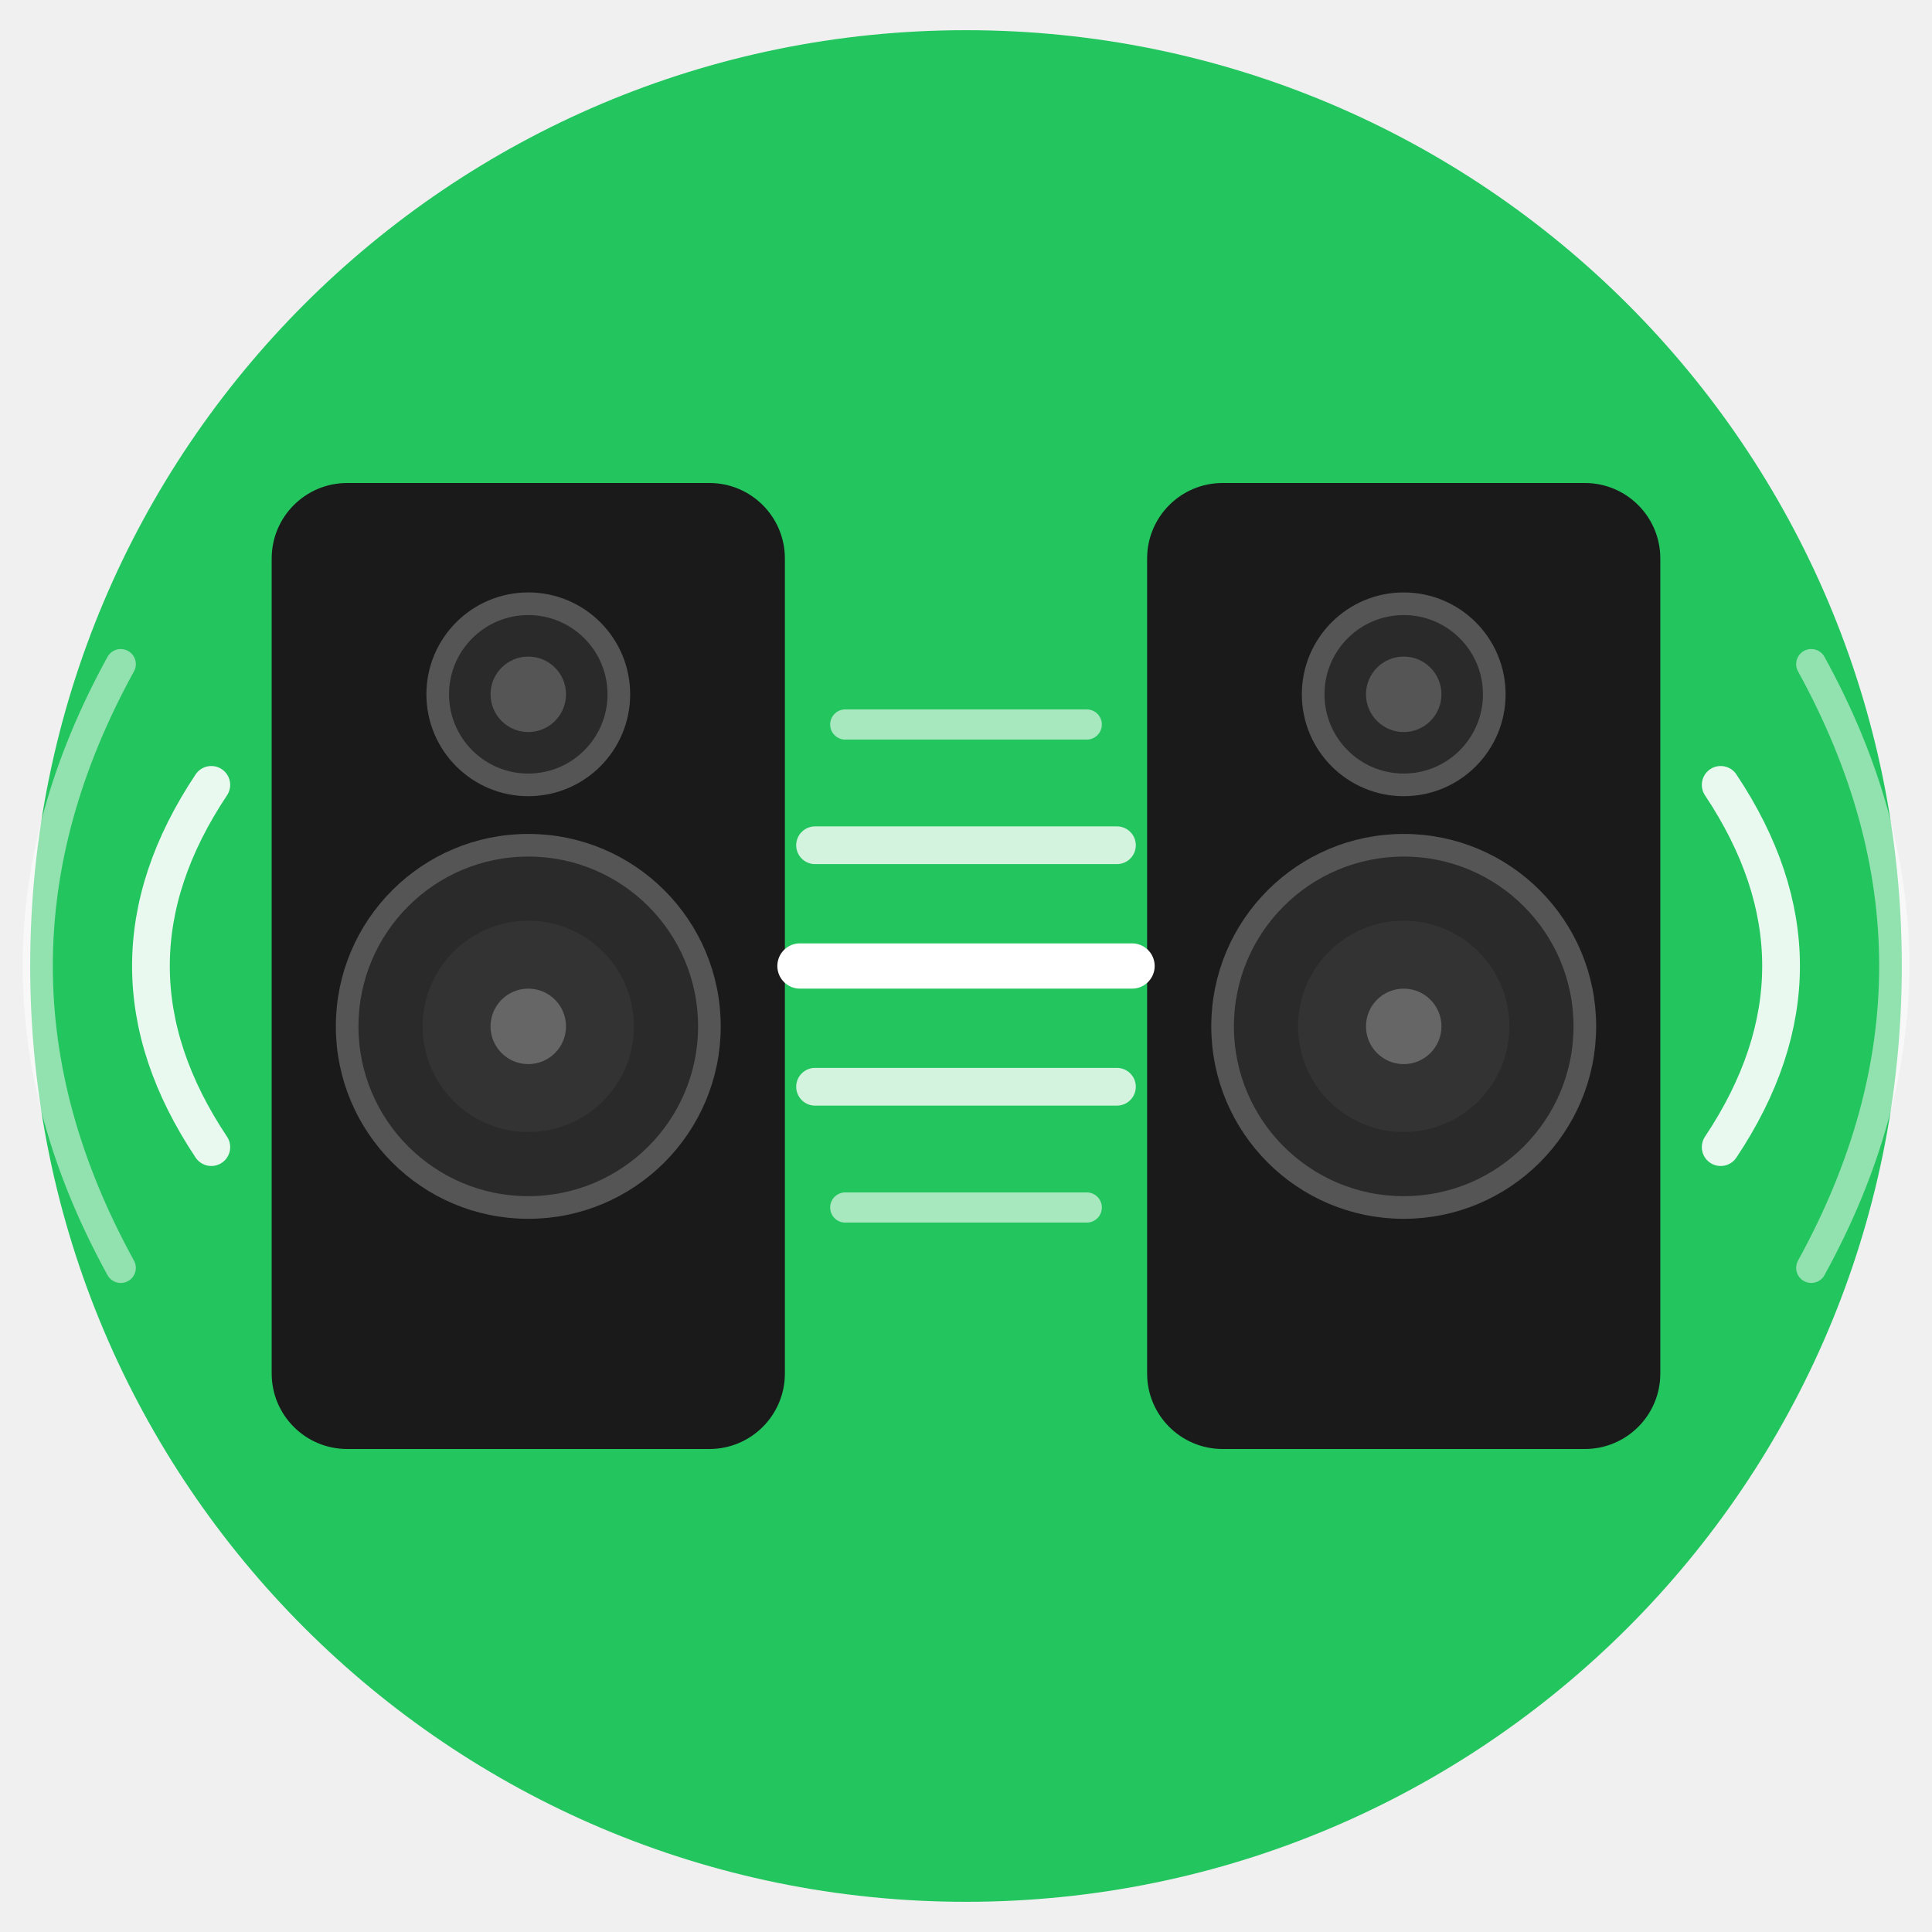
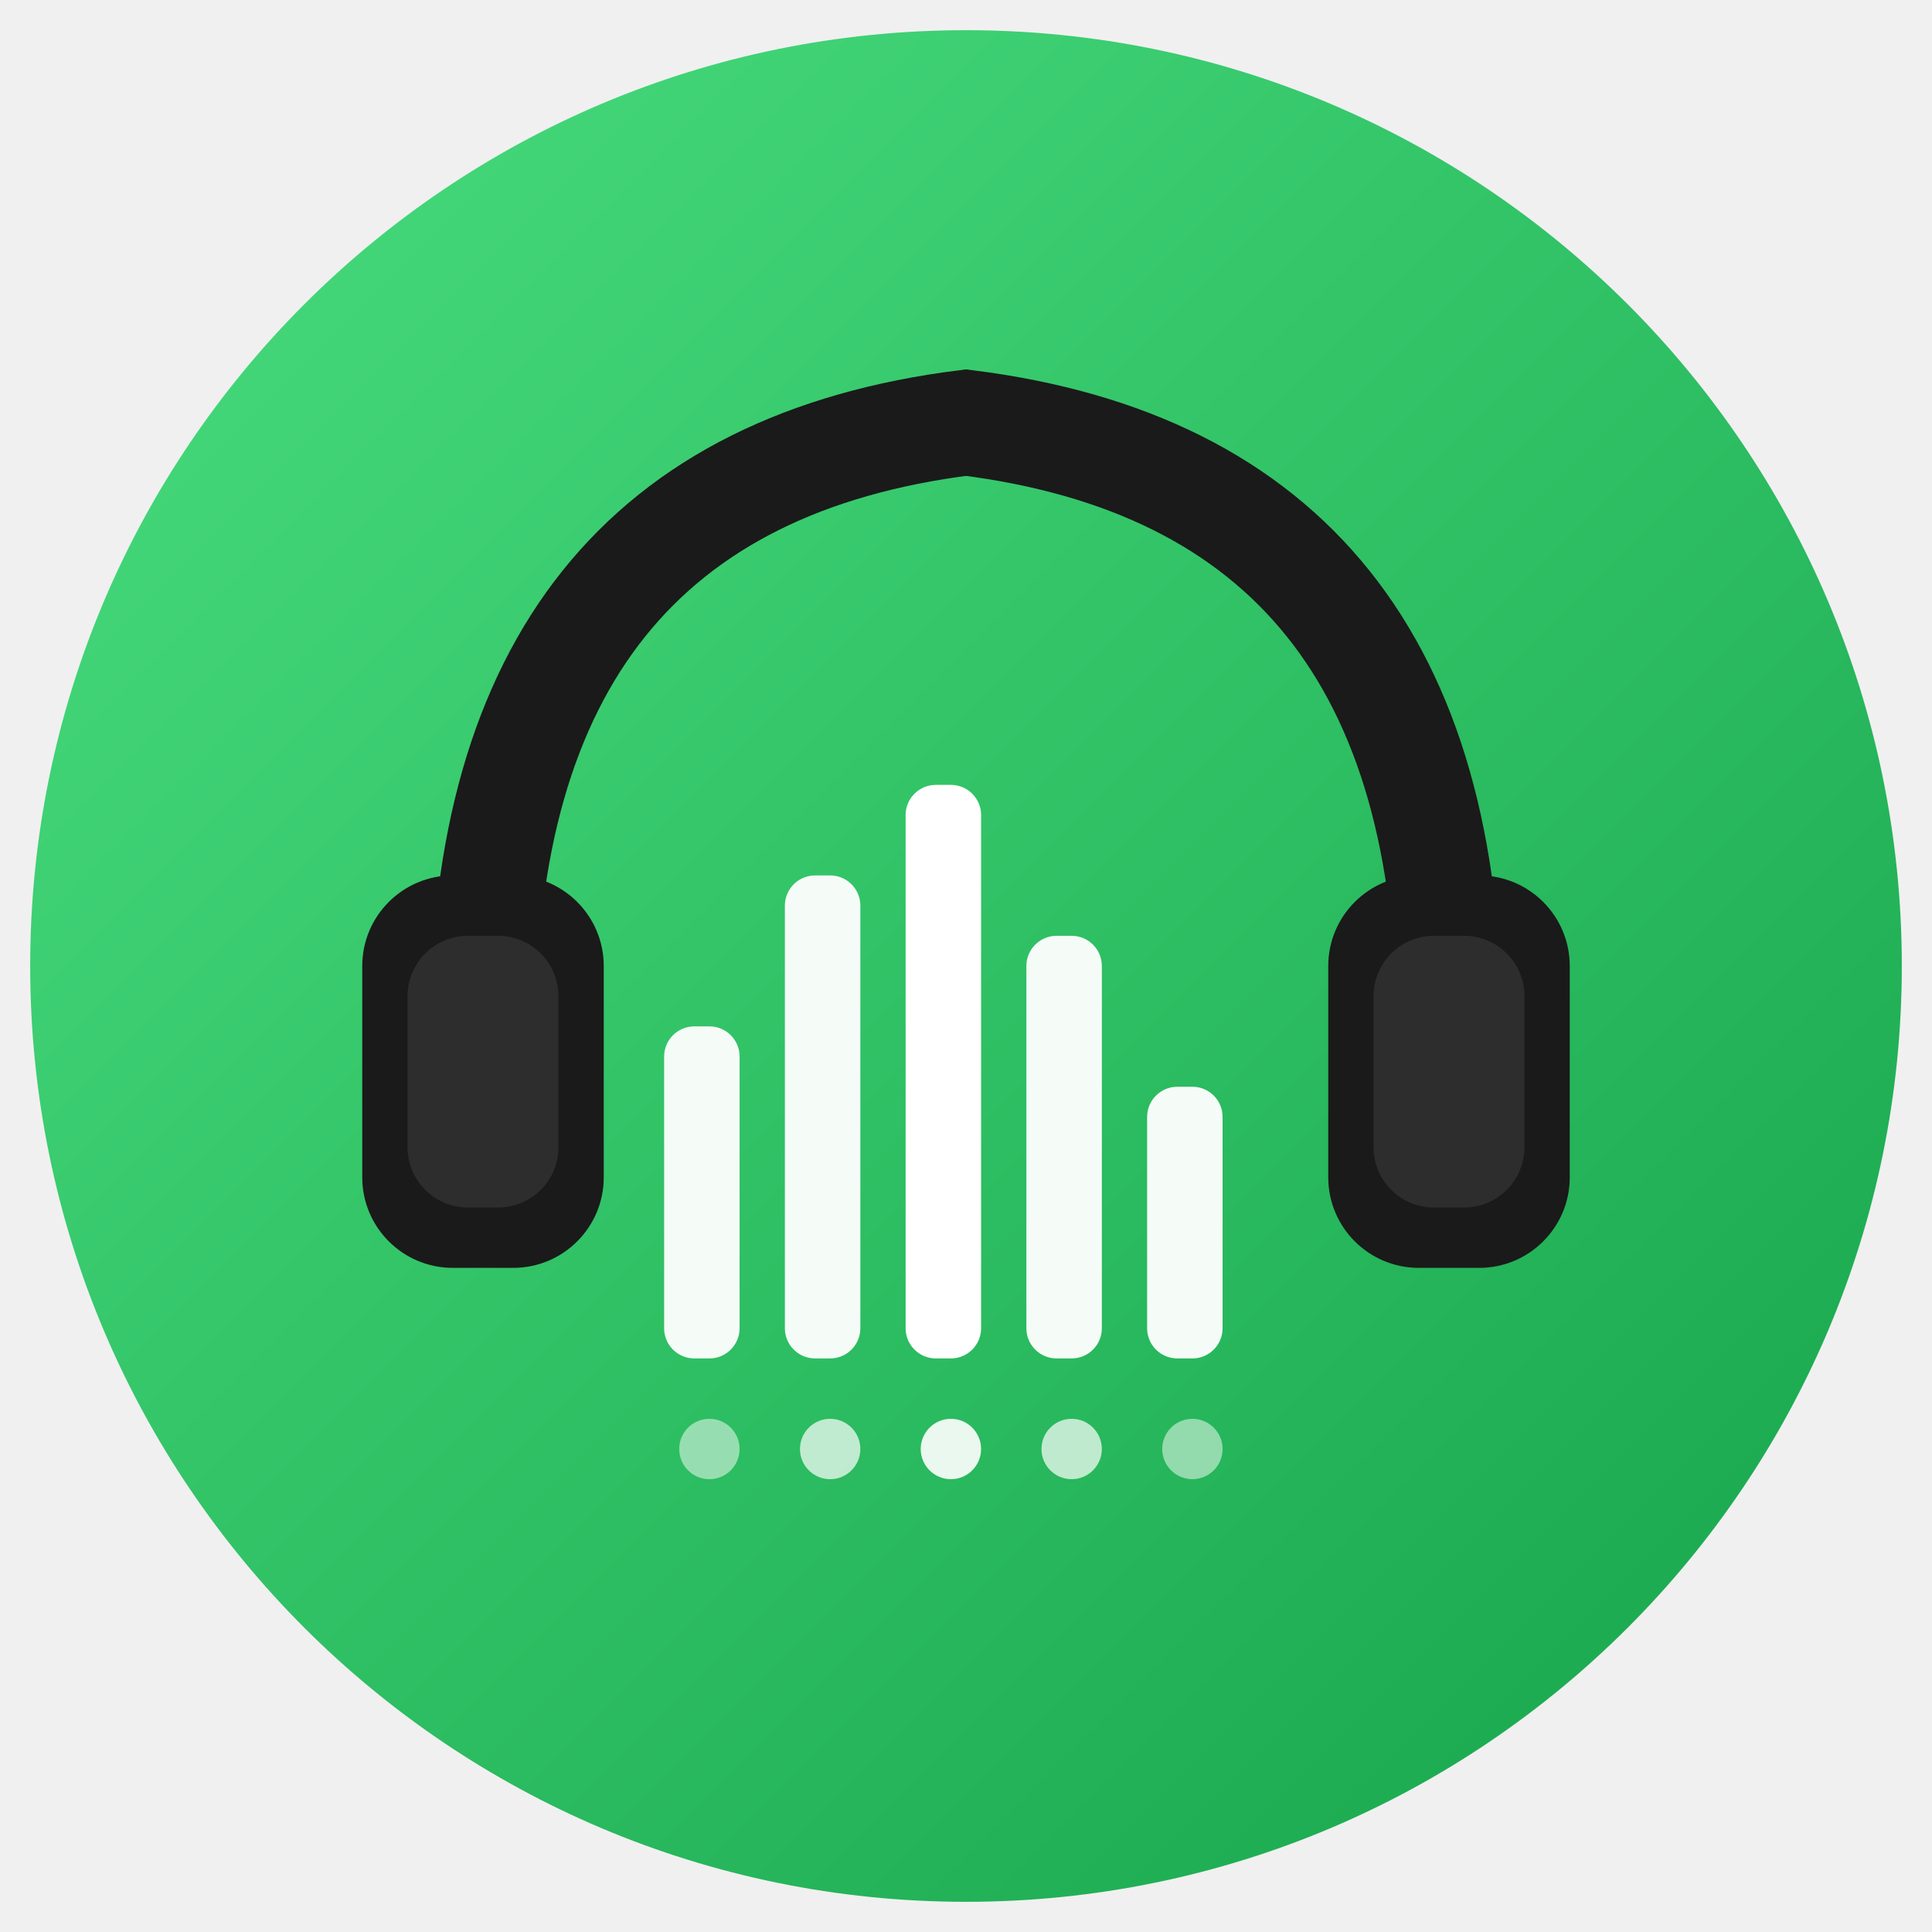
<svg xmlns="http://www.w3.org/2000/svg" viewBox="0 0 128 128">
-   <circle cx="64" cy="64" r="62" fill="#22c55e" />
-   <rect x="18" y="32" width="34" height="64" rx="5" fill="#1a1a1a" />
-   <circle cx="35" cy="68" r="12" fill="#2a2a2a" stroke="#555" stroke-width="1.5" />
-   <circle cx="35" cy="68" r="7" fill="#333" />
-   <circle cx="35" cy="68" r="2.5" fill="#666" />
-   <circle cx="35" cy="46" r="6" fill="#2a2a2a" stroke="#555" stroke-width="1.5" />
-   <circle cx="35" cy="46" r="2.5" fill="#555" />
-   <rect x="76" y="32" width="34" height="64" rx="5" fill="#1a1a1a" />
-   <circle cx="93" cy="68" r="12" fill="#2a2a2a" stroke="#555" stroke-width="1.5" />
-   <circle cx="93" cy="68" r="7" fill="#333" />
-   <circle cx="93" cy="68" r="2.5" fill="#666" />
-   <circle cx="93" cy="46" r="6" fill="#2a2a2a" stroke="#555" stroke-width="1.5" />
-   <circle cx="93" cy="46" r="2.5" fill="#555" />
-   <path d="M14 52 Q6 64 14 76" fill="none" stroke="#fff" stroke-width="2.5" stroke-linecap="round" opacity="0.9" />
-   <path d="M8 44 Q-3 64 8 84" fill="none" stroke="#fff" stroke-width="2" stroke-linecap="round" opacity="0.5" />
-   <path d="M114 52 Q122 64 114 76" fill="none" stroke="#fff" stroke-width="2.5" stroke-linecap="round" opacity="0.9" />
-   <path d="M120 44 Q131 64 120 84" fill="none" stroke="#fff" stroke-width="2" stroke-linecap="round" opacity="0.5" />
-   <path d="M56 48 L72 48" stroke="#fff" stroke-width="2" stroke-linecap="round" opacity="0.6" />
-   <path d="M54 56 L74 56" stroke="#fff" stroke-width="2.5" stroke-linecap="round" opacity="0.8" />
-   <path d="M53 64 L75 64" stroke="#fff" stroke-width="3" stroke-linecap="round" />
-   <path d="M54 72 L74 72" stroke="#fff" stroke-width="2.5" stroke-linecap="round" opacity="0.8" />
-   <path d="M56 80 L72 80" stroke="#fff" stroke-width="2" stroke-linecap="round" opacity="0.6" />
+   <defs>
+     <linearGradient id="bg" x1="0%" y1="0%" x2="100%" y2="100%">
+       <stop offset="0%" stop-color="#4ade80" />
+       <stop offset="100%" stop-color="#16a34a" />
+     </linearGradient>
+   </defs>
+   <circle cx="64" cy="64" r="62" fill="url(#bg)" />
+   <path d="M32 68 Q32 32 64 28 Q96 32 96 68" fill="none" stroke="#1a1a1a" stroke-width="7" stroke-linecap="round" />
+   <rect x="24" y="58" width="16" height="26" rx="6" fill="#1a1a1a" />
+   <rect x="27" y="62" width="10" height="18" rx="4" fill="#2d2d2d" />
+   <rect x="88" y="58" width="16" height="26" rx="6" fill="#1a1a1a" />
+   <rect x="91" y="62" width="10" height="18" rx="4" fill="#2d2d2d" />
+   <rect x="44" y="68" width="5" height="22" rx="2" fill="#fff" opacity="0.95" />
+   <rect x="52" y="58" width="5" height="32" rx="2" fill="#fff" opacity="0.95" />
+   <rect x="60" y="52" width="5" height="38" rx="2" fill="#fff" />
+   <rect x="68" y="62" width="5" height="28" rx="2" fill="#fff" opacity="0.95" />
+   <rect x="76" y="72" width="5" height="18" rx="2" fill="#fff" opacity="0.95" />
+   <circle cx="47" cy="96" r="2" fill="#fff" opacity="0.5" />
+   <circle cx="55" cy="96" r="2" fill="#fff" opacity="0.7" />
+   <circle cx="63" cy="96" r="2" fill="#fff" opacity="0.9" />
+   <circle cx="71" cy="96" r="2" fill="#fff" opacity="0.7" />
+   <circle cx="79" cy="96" r="2" fill="#fff" opacity="0.5" />
</svg>
